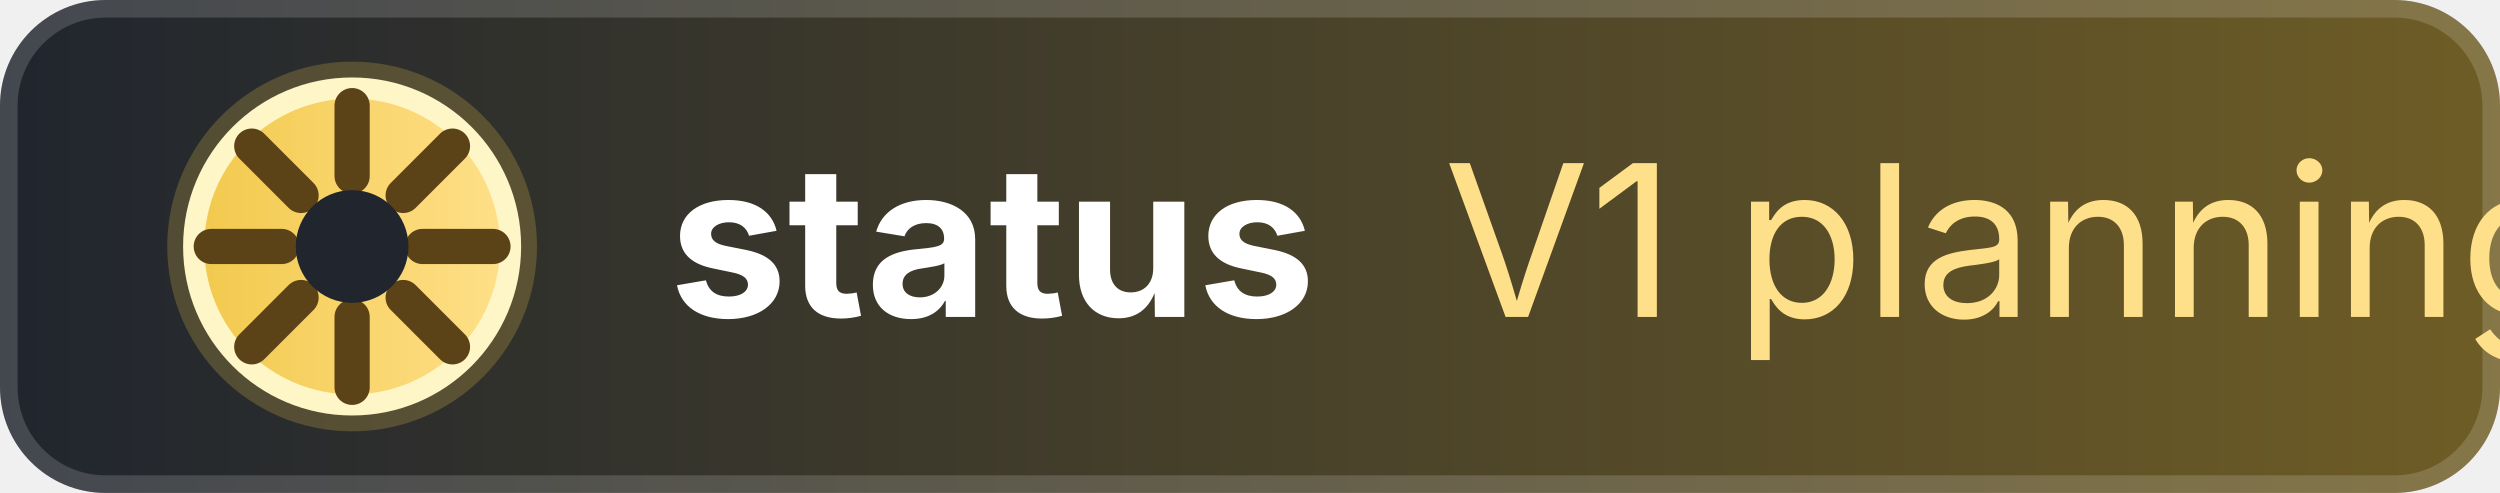
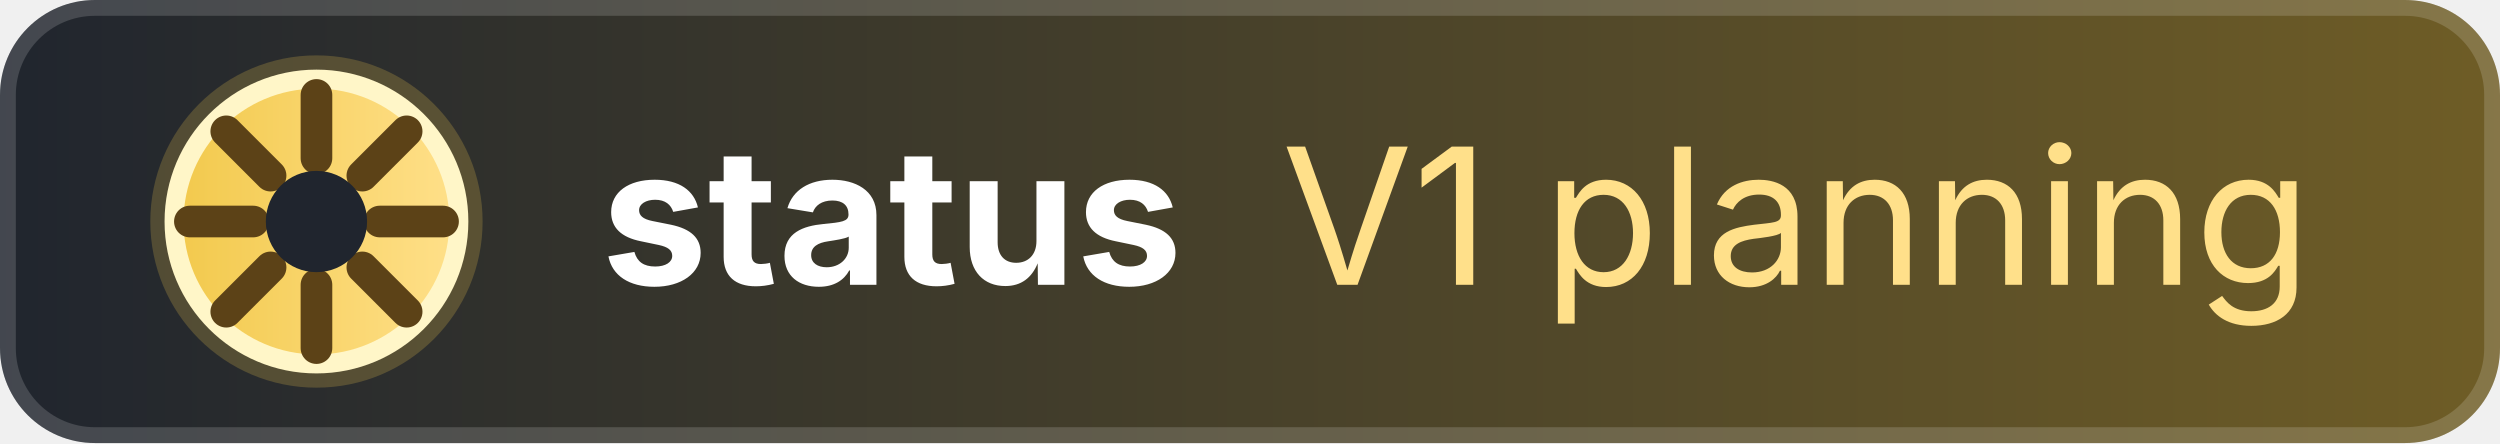
- <svg xmlns="http://www.w3.org/2000/svg" width="142" height="28" viewBox="0 0 142 28" role="img" aria-labelledby="title desc">
+ <svg xmlns="http://www.w3.org/2000/svg" width="158" height="28" viewBox="0 0 158 28" role="img" aria-labelledby="title desc">
  <defs>
    <linearGradient id="badgeBg" x1="0" x2="1">
      <stop offset="0%" stop-color="#20252e" />
      <stop offset="100%" stop-color="#6f5d26" />
    </linearGradient>
    <linearGradient id="chip" x1="0" x2="1">
      <stop offset="0%" stop-color="#f2c94c" />
      <stop offset="100%" stop-color="#ffe08a" />
    </linearGradient>
  </defs>
-   <rect width="142" height="28" rx="6" fill="url(#badgeBg)" />
-   <rect x="0.5" y="0.5" width="141" height="27" rx="5.5" fill="none" stroke="#ffffff" stroke-opacity="0.16" />
+   <rect width="158" height="28" rx="6" fill="url(#badgeBg)" />
+   <rect x="0.5" y="0.5" width="157" height="27" rx="5.5" fill="none" stroke="#ffffff" stroke-opacity="0.16" />
  <g transform="translate(20 14)">
    <circle r="10.5" fill="#f2c94c" opacity="0.22">
      <animate attributeName="r" values="9.5;12;9.5" dur="2.4s" repeatCount="indefinite" />
      <animate attributeName="opacity" values="0.15;0.42;0.15" dur="2.4s" repeatCount="indefinite" />
    </circle>
    <circle r="9" fill="url(#chip)" stroke="#fff6c8" stroke-width="1.2" />
    <g stroke="#5c4217" stroke-width="2" stroke-linecap="round">
      <path d="M0 -8v4M0 4v4M-8 0h4M4 0h4" />
      <path d="M-5.7 -5.7l2.8 2.8M2.9 2.9l2.8 2.8M5.7 -5.7L2.9 -2.9M-2.9 2.9l-2.8 2.8" />
      <animateTransform attributeName="transform" type="rotate" from="0" to="360" dur="6s" repeatCount="indefinite" />
    </g>
    <circle r="3.2" fill="#20252e" />
  </g>
  <text x="38" y="18" font-family="Inter,Arial,sans-serif" font-size="12" font-weight="700" fill="#ffffff">status</text>
-   <text x="82" y="18" font-family="Inter,Arial,sans-serif" font-size="12" fill="#ffe08a">V1 planning</text>
+   <text x="81" y="18" font-family="Inter,Arial,sans-serif" font-size="12" fill="#ffe08a">V1 planning</text>
</svg>
